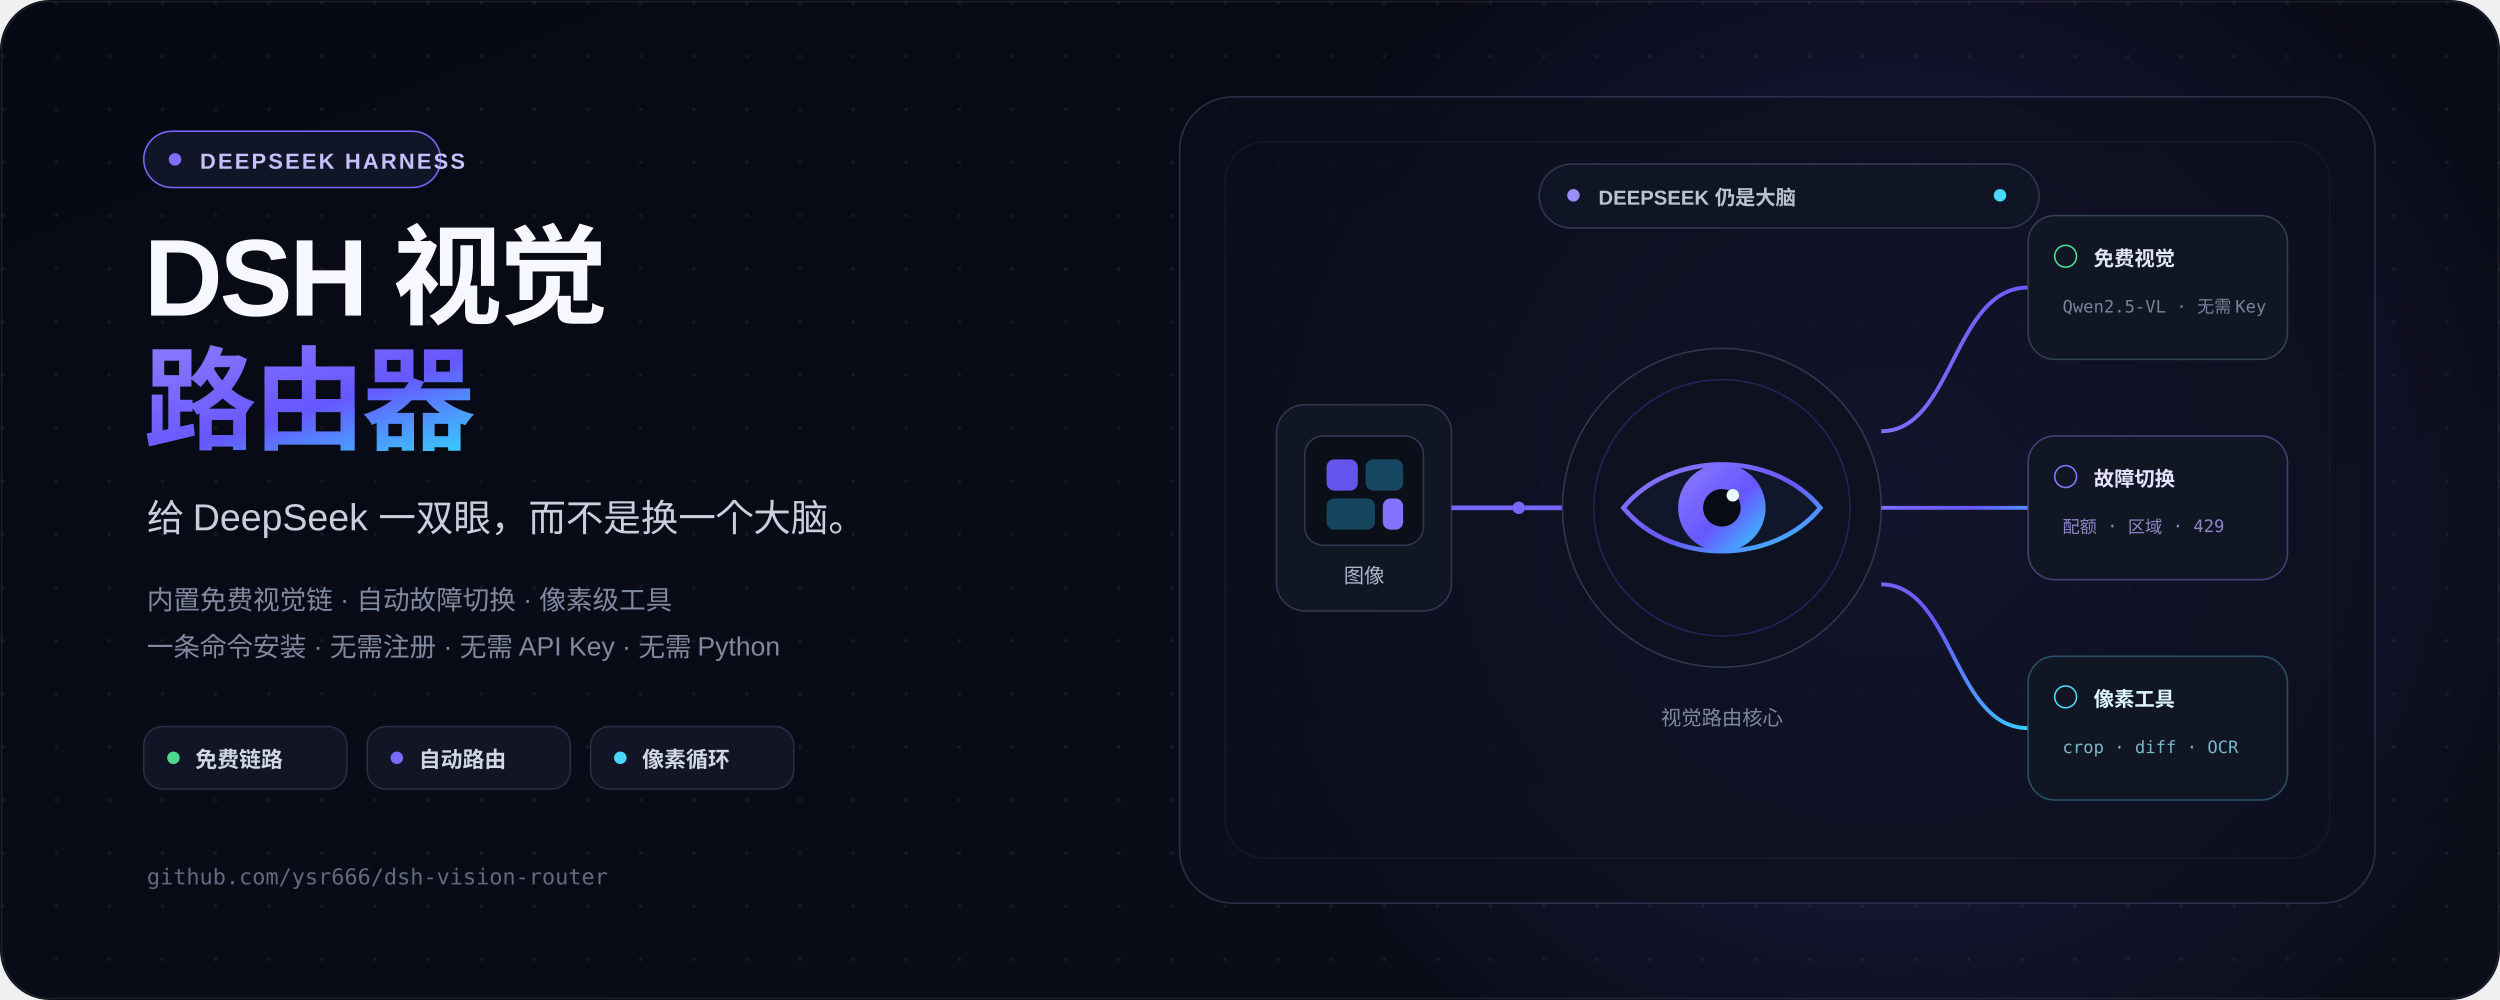
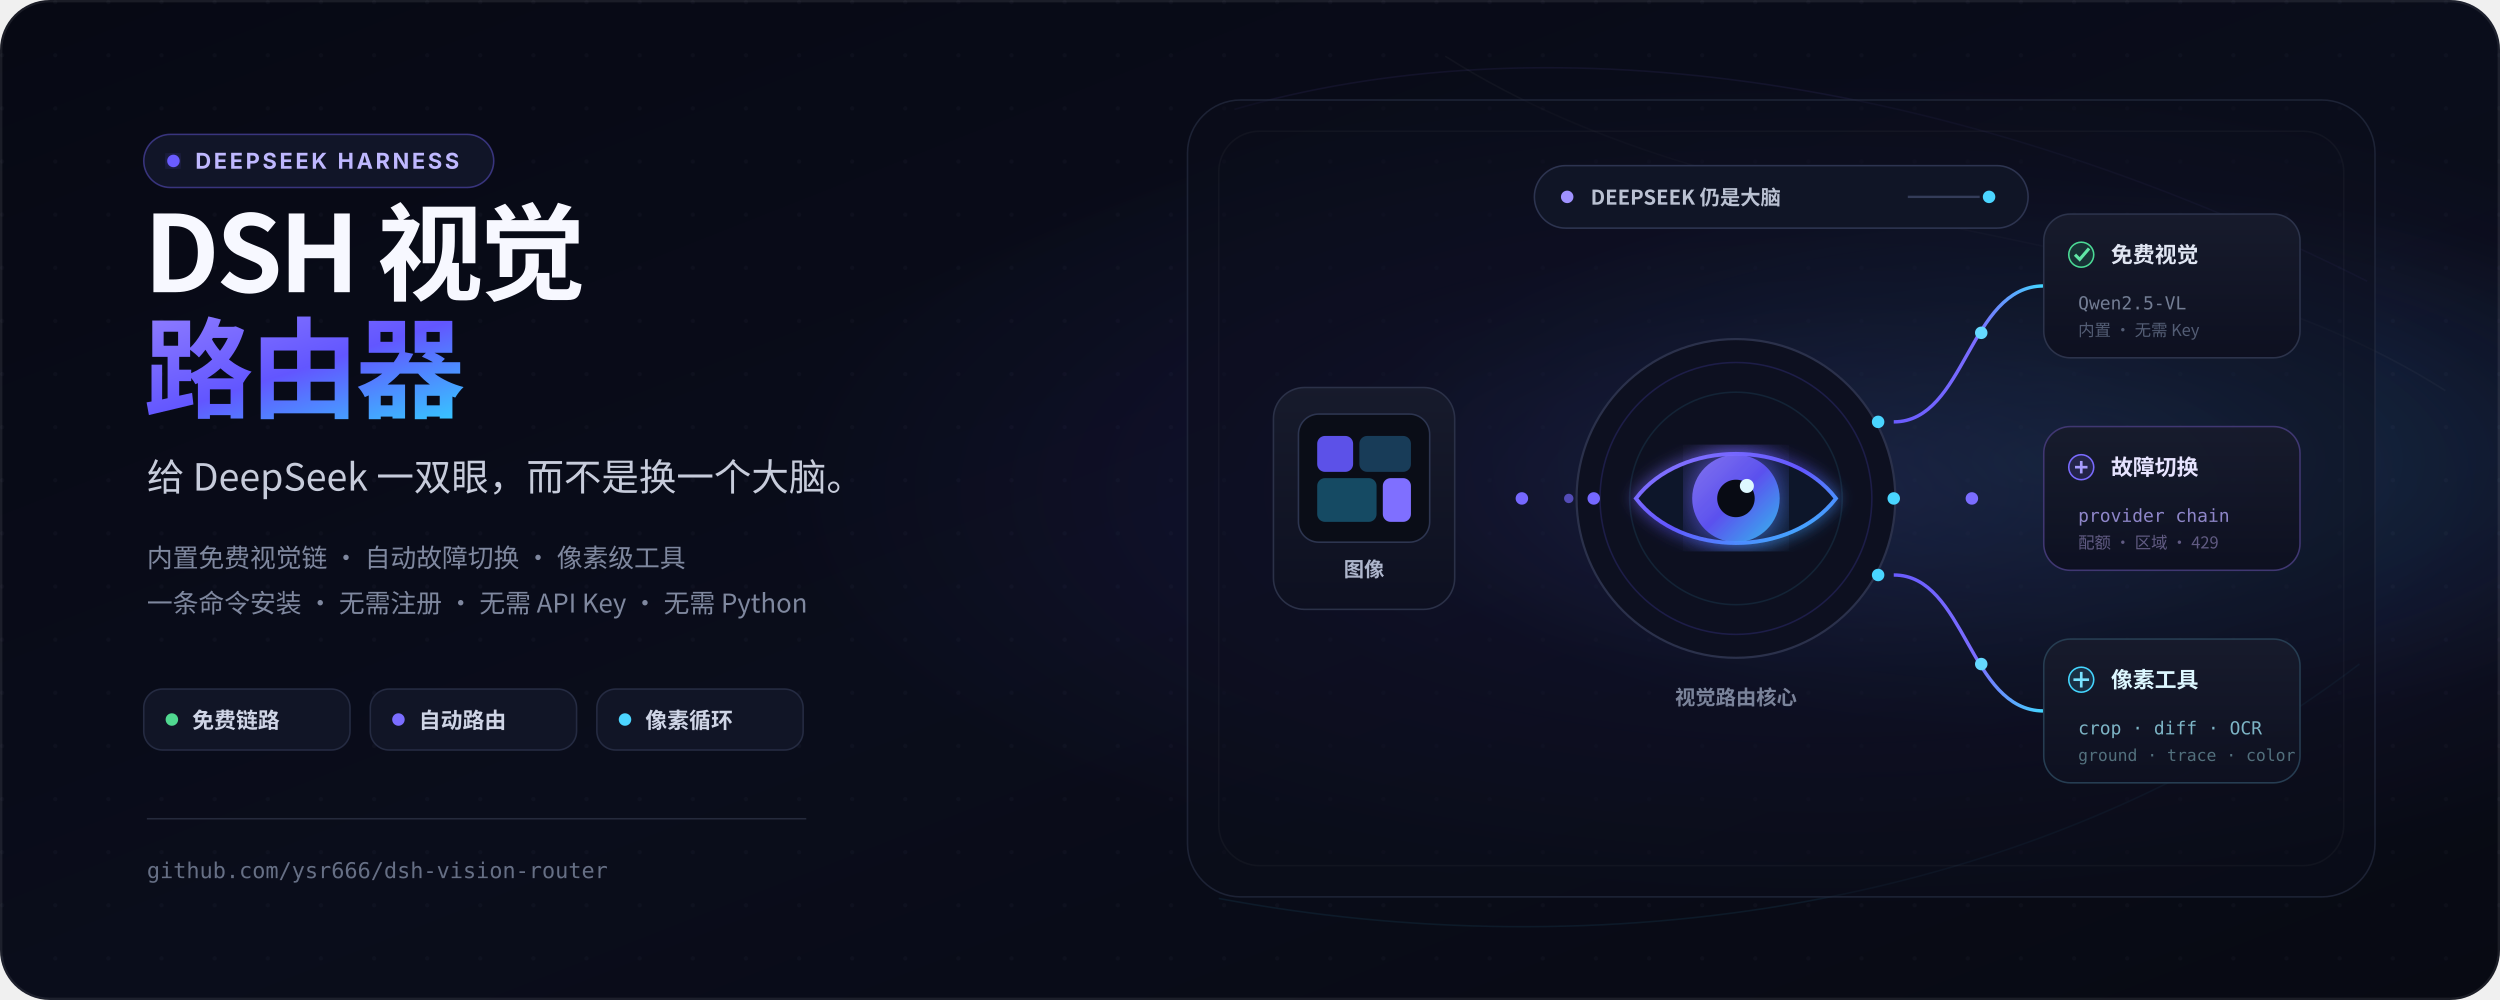
<svg xmlns="http://www.w3.org/2000/svg" width="1600" height="640" viewBox="0 0 1600 640">
  <defs>
    <linearGradient id="bg" x1="0" y1="0" x2="1" y2="1">
-       <stop stop-color="#070914" />
-       <stop offset="1" stop-color="#0b0e19" />
+       <stop offset="0" stop-color="#070914" />
+       <stop offset="0.52" stop-color="#0A0D1B" />
+       <stop offset="1" stop-color="#080A13" />
    </linearGradient>
-     <linearGradient id="a" x1="0" y1="0" x2="1" y2="1">
-       <stop stop-color="#8d7bff" />
-       <stop offset=".55" stop-color="#6657ff" />
-       <stop offset="1" stop-color="#36d0ff" />
+     <radialGradient id="violetGlow" cx="73%" cy="49%" r="42%">
+       <stop offset="0" stop-color="#715CFF" stop-opacity=".23" />
+       <stop offset=".45" stop-color="#604CFF" stop-opacity=".08" />
+       <stop offset="1" stop-color="#604CFF" stop-opacity="0" />
+     </radialGradient>
+     <radialGradient id="cyanGlow" cx="82%" cy="46%" r="28%">
+       <stop offset="0" stop-color="#46D8FF" stop-opacity=".15" />
+       <stop offset="1" stop-color="#46D8FF" stop-opacity="0" />
+     </radialGradient>
+     <linearGradient id="iris" x1="0" y1="0" x2="1" y2="1">
+       <stop offset="0" stop-color="#8D7BFF" />
+       <stop offset=".5" stop-color="#6256FF" />
+       <stop offset="1" stop-color="#36C8FF" />
    </linearGradient>
-     <radialGradient id="g">
-       <stop stop-color="#705cff" stop-opacity=".24" />
-       <stop offset="1" stop-color="#705cff" stop-opacity="0" />
-     </radialGradient>
-     <pattern id="d" width="34" height="34" patternUnits="userSpaceOnUse">
-       <circle cx="2" cy="2" r="1.2" fill="#73809a" opacity=".12" />
+     <linearGradient id="route" x1="0" y1="0" x2="1" y2="0">
+       <stop offset="0" stop-color="#695BFF" />
+       <stop offset=".55" stop-color="#7B6DFF" />
+       <stop offset="1" stop-color="#42D8FF" />
+     </linearGradient>
+     <linearGradient id="chip" x1="0" y1="0" x2="0" y2="1">
+       <stop offset="0" stop-color="#171B2C" stop-opacity=".95" />
+       <stop offset="1" stop-color="#0D1020" stop-opacity=".95" />
+     </linearGradient>
+     <filter id="glow">
+       <feGaussianBlur stdDeviation="5" result="b" />
+       <feMerge>
+         <feMergeNode in="b" />
+         <feMergeNode in="SourceGraphic" />
+       </feMerge>
+     </filter>
+     <filter id="softGlow">
+       <feGaussianBlur stdDeviation="12" result="b" />
+       <feMerge>
+         <feMergeNode in="b" />
+         <feMergeNode in="SourceGraphic" />
+       </feMerge>
+     </filter>
+     <pattern id="dots" width="34" height="34" patternUnits="userSpaceOnUse">
+       <circle cx="1.4" cy="1.4" r="1.35" fill="#65708A" opacity=".12" />
    </pattern>
  </defs>
  <rect width="1600" height="640" rx="32" fill="url(#bg)" />
-   <rect width="1600" height="640" rx="32" fill="url(#d)" />
-   <circle cx="1210" cy="320" r="430" fill="url(#g)" />
-   <rect x="1" y="1" width="1598" height="638" rx="31" fill="none" stroke="#fff" opacity=".08" />
-   <g font-family="system-ui,Segoe UI,Microsoft YaHei,Arial,sans-serif">
-     <rect x="92" y="84" width="190" height="36" rx="18" fill="#111528" stroke="#7668ff" />
-     <circle cx="112" cy="102" r="4" fill="#806fff" />
-     <text x="128" y="108" fill="#c6c0ff" font-size="14" font-weight="700" letter-spacing="1.4">DEEPSEEK HARNESS</text>
-     <text x="92" y="202" fill="#f7f8ff" font-size="70" font-weight="800" letter-spacing="-2">DSH 视觉</text>
-     <text x="92" y="282" fill="url(#a)" font-size="72" font-weight="800" letter-spacing="-2">路由器</text>
-     <text x="94" y="340" fill="#c9cfdd" font-size="24">给 DeepSeek 一双眼，而不是换一个大脑。</text>
-     <text x="94" y="390" fill="#80899f" font-size="17">内置免费视觉链 · 自动故障切换 · 像素级工具</text>
-     <text x="94" y="420" fill="#80899f" font-size="17">一条命令安装 · 无需注册 · 无需 API Key · 无需 Python</text>
-     <g font-size="14" font-weight="650" fill="#d2d7e5">
-       <rect x="92" y="465" width="130" height="40" rx="12" fill="#111526" stroke="#282e43" />
-       <circle cx="111" cy="485" r="4" fill="#50d890" />
-       <text x="125" y="491">免费链路</text>
-       <rect x="235" y="465" width="130" height="40" rx="12" fill="#111526" stroke="#282e43" />
-       <circle cx="254" cy="485" r="4" fill="#796aff" />
-       <text x="268" y="491">自动路由</text>
-       <rect x="378" y="465" width="130" height="40" rx="12" fill="#111526" stroke="#282e43" />
-       <circle cx="397" cy="485" r="4" fill="#49d8ff" />
-       <text x="411" y="491">像素循环</text>
+   <rect width="1600" height="640" rx="32" fill="url(#dots)" opacity=".45" />
+   <rect width="1600" height="640" rx="32" fill="url(#violetGlow)" />
+   <rect width="1600" height="640" rx="32" fill="url(#cyanGlow)" />
+   <path d="M790 70 C980 15 1240 42 1515 180" fill="none" stroke="#8D7BFF" stroke-opacity=".08" />
+   <path d="M780 575 C1020 620 1300 585 1510 425" fill="none" stroke="#47CFFF" stroke-opacity=".08" />
+   <path d="M925 36 C1120 160 1380 132 1565 250" fill="none" stroke="#FFFFFF" stroke-opacity=".035" />
+   <g transform="translate(92,86)">
+     <g>
+       <rect x="0" y="0" width="224" height="34" rx="17" fill="#111528" stroke="#7568FF" stroke-opacity=".42" />
+       <circle cx="19" cy="17" r="4" fill="#6A5BFF" filter="url(#glow)" />
+       <text x="33" y="22" fill="#BFB8FF" font-family="Inter, Arial, sans-serif" font-size="14" font-weight="700" letter-spacing="1.7">DEEPSEEK HARNESS</text>
    </g>
-     <text x="94" y="566" fill="#616b80" font-family="monospace" font-size="14">github.com/ysr666/dsh-vision-router</text>
-     <rect x="755" y="62" width="765" height="516" rx="34" fill="#0c101d" fill-opacity=".7" stroke="#293048" />
-     <rect x="784" y="91" width="707" height="458" rx="25" fill="none" stroke="#fff" opacity=".04" />
-     <rect x="817" y="259" width="112" height="132" rx="18" fill="#111625" stroke="#303750" />
-     <rect x="835" y="279" width="76" height="70" rx="12" fill="#0b0f1a" stroke="#303852" />
-     <rect x="849" y="294" width="20" height="20" rx="5" fill="#6555ee" />
-     <rect x="874" y="294" width="24" height="20" rx="5" fill="#174861" />
-     <rect x="849" y="319" width="31" height="20" rx="5" fill="#16465d" />
-     <rect x="885" y="319" width="13" height="20" rx="5" fill="#8373ff" />
-     <text x="873" y="373" text-anchor="middle" fill="#aeb6ca" font-size="13">图像</text>
-     <path d="M929 325H1005" stroke="#7566ff" stroke-width="3" />
-     <circle cx="972" cy="325" r="4" fill="#7566ff" />
-     <g transform="translate(1102 325)">
-       <circle r="102" fill="#0d1120" stroke="#303750" />
-       <circle r="82" fill="none" stroke="#695aff" opacity=".25" />
-       <path d="M-63 0C-33-37 33-37 63 0C33 37-33 37-63 0Z" fill="#11172b" stroke="url(#a)" stroke-width="3" />
-       <circle r="28" fill="url(#a)" />
-       <circle r="12" fill="#080b14" />
-       <circle cx="7" cy="-8" r="4" fill="#e9fbff" />
-       <text x="0" y="139" text-anchor="middle" fill="#7f899e" font-size="13">视觉路由核心</text>
+     <text x="0" y="101" fill="#F7F8FF" font-family="PingFang SC, Noto Sans CJK SC, Microsoft YaHei, Inter, Arial, sans-serif" font-size="68" font-weight="800" letter-spacing="-2.2">DSH 视觉</text>
+     <text x="0" y="176" fill="url(#iris)" font-family="PingFang SC, Noto Sans CJK SC, Microsoft YaHei, Inter, Arial, sans-serif" font-size="70" font-weight="800" letter-spacing="-2.2">路由器</text>
+     <text x="2" y="228" fill="#C7CCDB" font-family="PingFang SC, Noto Sans CJK SC, Microsoft YaHei, Inter, Arial, sans-serif" font-size="24">给 DeepSeek 一双眼，而不是换一个大脑。</text>
+     <text x="2" y="277" fill="#7F889F" font-family="PingFang SC, Noto Sans CJK SC, Microsoft YaHei, Inter, Arial, sans-serif" font-size="16.5">内置免费视觉链 · 自动故障切换 · 像素级工具</text>
+     <text x="2" y="306" fill="#7F889F" font-family="PingFang SC, Noto Sans CJK SC, Microsoft YaHei, Inter, Arial, sans-serif" font-size="16.5">一条命令安装 · 无需注册 · 无需 API Key · 无需 Python</text>
+     <g transform="translate(0,355)" fill="#CFD5E6" font-family="PingFang SC, Noto Sans CJK SC, Microsoft YaHei, Inter, Arial, sans-serif" font-size="14" font-weight="650">
+       <g>
+         <rect width="132" height="39" rx="12" fill="#111526" stroke="#252B42" />
+         <circle cx="18" cy="19.5" r="4" fill="#50D890" />
+         <text x="31" y="25">免费链路</text>
+       </g>
+       <g transform="translate(145,0)">
+         <rect width="132" height="39" rx="12" fill="#111526" stroke="#252B42" />
+         <circle cx="18" cy="19.5" r="4" fill="#7B6DFF" />
+         <text x="31" y="25">自动路由</text>
+       </g>
+       <g transform="translate(290,0)">
+         <rect width="132" height="39" rx="12" fill="#111526" stroke="#252B42" />
+         <circle cx="18" cy="19.5" r="4" fill="#4CD5FF" />
+         <text x="31" y="25">像素循环</text>
+       </g>
    </g>
-     <path d="M1204 276C1250 276 1250 184 1298 184M1204 325H1298M1204 374C1250 374 1250 466 1298 466" fill="none" stroke="url(#a)" stroke-width="2.5" />
-     <g font-size="13">
-       <rect x="1298" y="138" width="166" height="92" rx="17" fill="#111624" stroke="#314052" />
-       <circle cx="1322" cy="164" r="7" fill="none" stroke="#50dd99" />
-       <text x="1340" y="170" fill="#e1e6f0" font-weight="700">免费视觉</text>
-       <text x="1320" y="200" fill="#788298" font-family="monospace" font-size="11">Qwen2.5-VL · 无需 Key</text>
-       <rect x="1298" y="279" width="166" height="92" rx="17" fill="#111624" stroke="#493d78" />
-       <circle cx="1322" cy="305" r="7" fill="none" stroke="#8878ff" />
-       <text x="1340" y="311" fill="#e6e2ff" font-weight="700">故障切换</text>
-       <text x="1320" y="341" fill="#8f87c6" font-family="monospace" font-size="11">配额 · 区域 · 429</text>
-       <rect x="1298" y="420" width="166" height="92" rx="17" fill="#111624" stroke="#285067" />
-       <circle cx="1322" cy="446" r="7" fill="none" stroke="#4bdcff" />
-       <text x="1340" y="452" fill="#def7ff" font-weight="700">像素工具</text>
-       <text x="1320" y="482" fill="#79b8ca" font-family="monospace" font-size="11">crop · diff · OCR</text>
+     <g transform="translate(2,438)">
+       <path d="M0 0 H422" stroke="#252A3C" />
+       <text x="0" y="38" fill="#666F85" font-family="ui-monospace, SFMono-Regular, Menlo, monospace" font-size="14">github.com/ysr666/dsh-vision-router</text>
    </g>
-     <rect x="985" y="105" width="320" height="41" rx="21" fill="#101526" stroke="#303750" />
-     <circle cx="1007" cy="125" r="4" fill="#9b8dff" />
-     <text x="1023" y="131" fill="#bac2d2" font-size="13" font-weight="650">DEEPSEEK 仍是大脑</text>
-     <circle cx="1280" cy="125" r="4" fill="#49d8ff" />
  </g>
+   <g>
+     <rect x="760" y="64" width="760" height="510" rx="34" fill="#0C0F1C" fill-opacity=".45" stroke="#252B40" stroke-opacity=".72" />
+     <rect x="780" y="84" width="720" height="470" rx="26" fill="none" stroke="#FFFFFF" stroke-opacity=".035" />
+     <g transform="translate(815,248)">
+       <rect width="116" height="142" rx="20" fill="url(#chip)" stroke="#2B3148" />
+       <rect x="16" y="17" width="84" height="82" rx="13" fill="#0A0D17" stroke="#2D3550" />
+       <rect x="28" y="31" width="23" height="23" rx="5" fill="#5C51E8" />
+       <rect x="55" y="31" width="33" height="23" rx="5" fill="#183C58" />
+       <rect x="28" y="58" width="38" height="28" rx="5" fill="#154A63" />
+       <rect x="70" y="58" width="18" height="28" rx="5" fill="#7F6FFF" />
+       <text x="58" y="121" text-anchor="middle" fill="#AEB6CC" font-family="PingFang SC, Noto Sans CJK SC, Microsoft YaHei, Inter, Arial, sans-serif" font-size="13" font-weight="700">图像</text>
+     </g>
+     <path d="M931 319 C978 319 995 319 1032 319" fill="none" stroke="url(#route)" stroke-width="2.7" stroke-linecap="round" filter="url(#glow)" />
+     <circle cx="974" cy="319" r="4" fill="#7668FF" />
+     <circle cx="1004" cy="319" r="3" fill="#7668FF" opacity=".65" />
+     <g transform="translate(1111,319)">
+       <circle r="102" fill="#0D1020" stroke="#2B314B" stroke-width="1.4" />
+       <circle r="87" fill="none" stroke="#6659FF" stroke-opacity=".18" />
+       <circle r="68" fill="none" stroke="#46D7FF" stroke-opacity=".10" />
+       <path d="M-64 0 C-35 -38 35 -38 64 0 C35 38 -35 38 -64 0Z" fill="#11162A" stroke="url(#iris)" stroke-width="2.5" filter="url(#glow)" />
+       <circle r="28" fill="url(#iris)" opacity=".92" filter="url(#softGlow)" />
+       <circle r="12" fill="#080B14" />
+       <circle cx="7" cy="-8" r="4.5" fill="#DDF8FF" />
+       <circle cx="-91" r="4" fill="#7568FF" />
+       <circle cx="91" cy="-49" r="4" fill="#49D5FF" />
+       <circle cx="101" r="4" fill="#49D5FF" />
+       <circle cx="91" cy="49" r="4" fill="#49D5FF" />
+       <text x="0" y="132" text-anchor="middle" fill="#7A839A" font-family="PingFang SC, Noto Sans CJK SC, Microsoft YaHei, Inter, Arial, sans-serif" font-size="13" font-weight="700">视觉路由核心</text>
+     </g>
+     <path d="M1212 270 C1258 270 1260 183 1308 183" fill="none" stroke="url(#route)" stroke-width="2.2" />
+     <path d="M1214 319 C1264 319 1266 319 1308 319" fill="none" stroke="url(#route)" stroke-width="2.2" />
+     <path d="M1212 368 C1258 368 1260 455 1308 455" fill="none" stroke="url(#route)" stroke-width="2.2" />
+     <circle cx="1268" cy="213" r="4" fill="#65D9FF" />
+     <circle cx="1262" cy="319" r="4" fill="#7B6DFF" />
+     <circle cx="1268" cy="425" r="4" fill="#65D9FF" />
+     <g transform="translate(1308,137)">
+       <rect width="164" height="92" rx="17" fill="url(#chip)" stroke="#2C334B" />
+       <circle cx="24" cy="26" r="8" fill="#2ED887" fill-opacity=".14" stroke="#4BDB96" />
+       <path d="M20 26 l3 3 l6 -7" fill="none" stroke="#60E6A5" stroke-width="2" />
+       <text x="43" y="31" fill="#E0E5F2" font-family="PingFang SC, Noto Sans CJK SC, Microsoft YaHei, Inter, Arial, sans-serif" font-size="14" font-weight="700">免费视觉</text>
+       <text x="22" y="61" fill="#737D94" font-family="monospace" font-size="11.5">Qwen2.5-VL</text>
+       <text x="22" y="78" fill="#535D74" font-family="PingFang SC, Noto Sans CJK SC, Microsoft YaHei, Inter, Arial, sans-serif" font-size="10.5">内置 · 无需 Key</text>
+     </g>
+     <g transform="translate(1308,273)">
+       <rect width="164" height="92" rx="17" fill="url(#chip)" stroke="#403772" />
+       <circle cx="24" cy="26" r="8" fill="#7A6BFF" fill-opacity=".15" stroke="#7A6BFF" />
+       <path d="M20 26 h8 M24 22 v8" stroke="#A79DFF" stroke-width="1.7" />
+       <text x="43" y="31" fill="#E7E4FF" font-family="PingFang SC, Noto Sans CJK SC, Microsoft YaHei, Inter, Arial, sans-serif" font-size="14" font-weight="700">故障切换</text>
+       <text x="22" y="61" fill="#8E86C9" font-family="monospace" font-size="11.5">provider chain</text>
+       <text x="22" y="78" fill="#615B83" font-family="PingFang SC, Noto Sans CJK SC, Microsoft YaHei, Inter, Arial, sans-serif" font-size="10.5">配额 · 区域 · 429</text>
+     </g>
+     <g transform="translate(1308,409)">
+       <rect width="164" height="92" rx="17" fill="url(#chip)" stroke="#263D52" />
+       <circle cx="24" cy="26" r="8" fill="#43D6FF" fill-opacity=".13" stroke="#44D6FF" />
+       <path d="M19 26 h10 M24 21 v10" stroke="#7AE3FF" stroke-width="1.7" />
+       <text x="43" y="31" fill="#DDF7FF" font-family="PingFang SC, Noto Sans CJK SC, Microsoft YaHei, Inter, Arial, sans-serif" font-size="14" font-weight="700">像素工具</text>
+       <text x="22" y="61" fill="#7DB5C6" font-family="monospace" font-size="11.5">crop · diff · OCR</text>
+       <text x="22" y="78" fill="#52707D" font-family="monospace" font-size="10.5">ground · trace · color</text>
+     </g>
+     <g transform="translate(982,106)">
+       <rect width="316" height="40" rx="20" fill="#101526" stroke="#2D3450" />
+       <circle cx="21" cy="20" r="4" fill="#A092FF" />
+       <text x="36" y="25" fill="#BAC1D2" font-family="PingFang SC, Noto Sans CJK SC, Microsoft YaHei, Inter, Arial, sans-serif" font-size="13" font-weight="650">DEEPSEEK 仍是大脑</text>
+       <path d="M239 20 h46" stroke="#343C59" stroke-width="1.5" />
+       <circle cx="291" cy="20" r="4" fill="#4BD5FF" />
+     </g>
+   </g>
+   <rect x=".75" y=".75" width="1598.5" height="638.5" rx="31.25" fill="none" stroke="#FFFFFF" stroke-opacity=".08" stroke-width="1.5" />
</svg>
